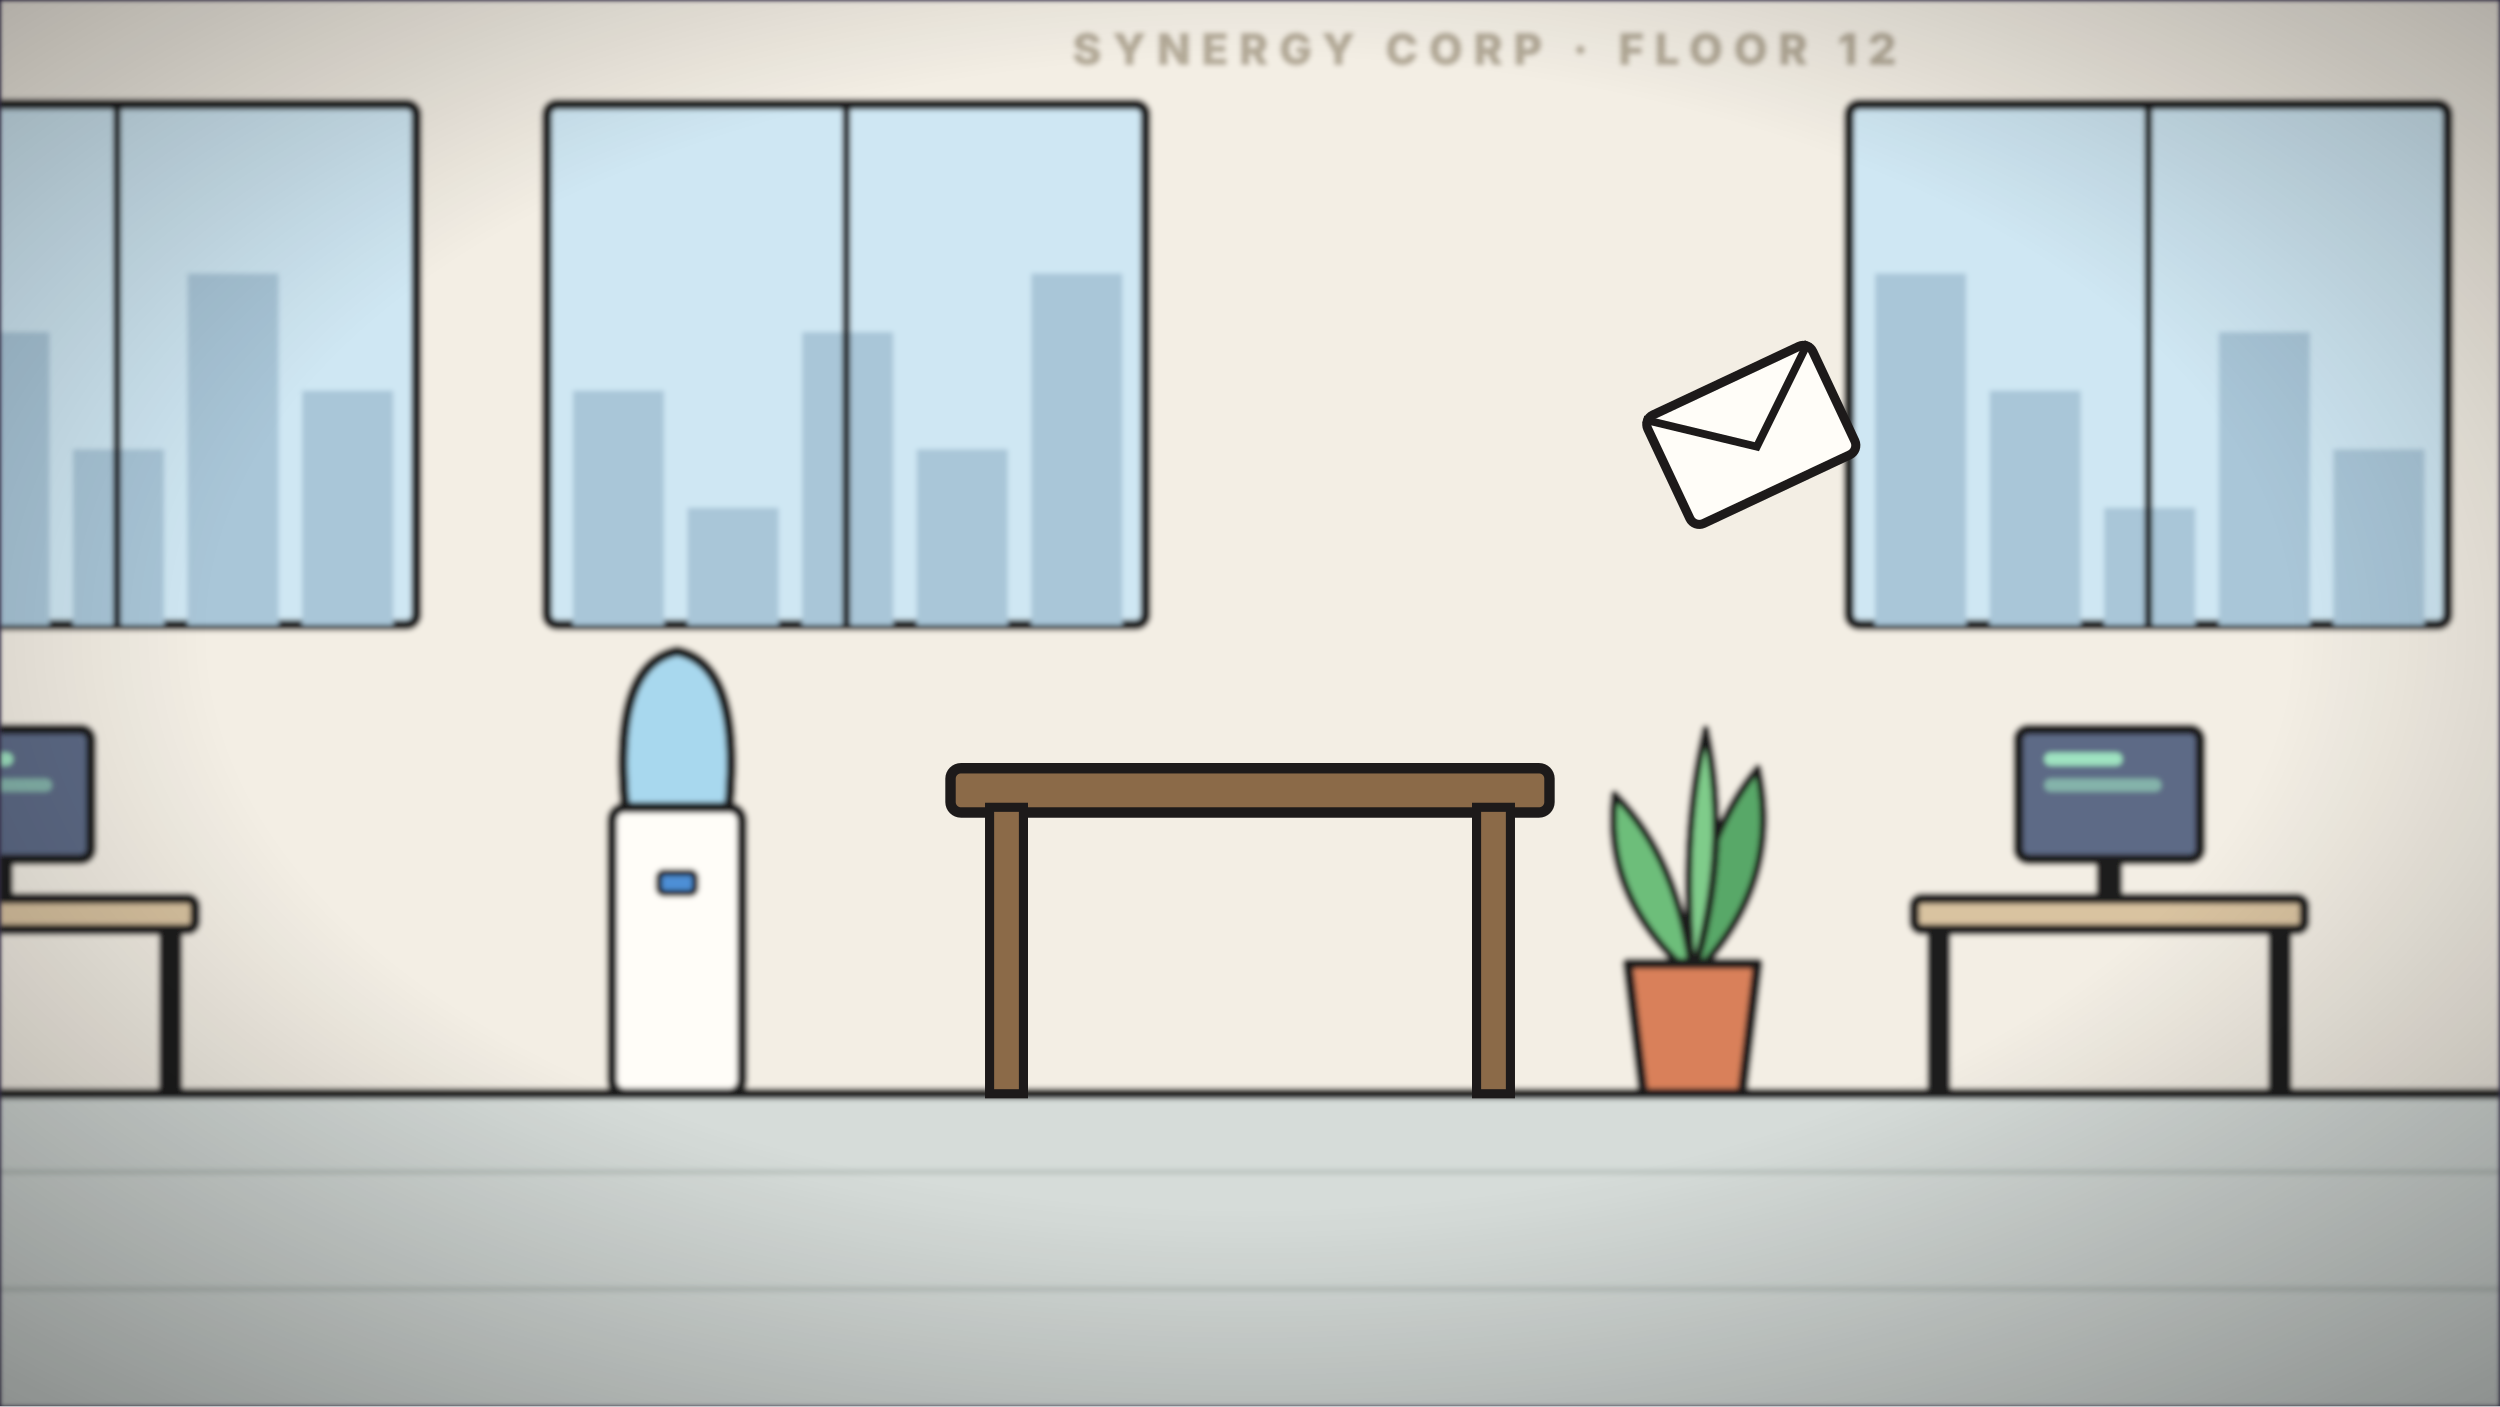
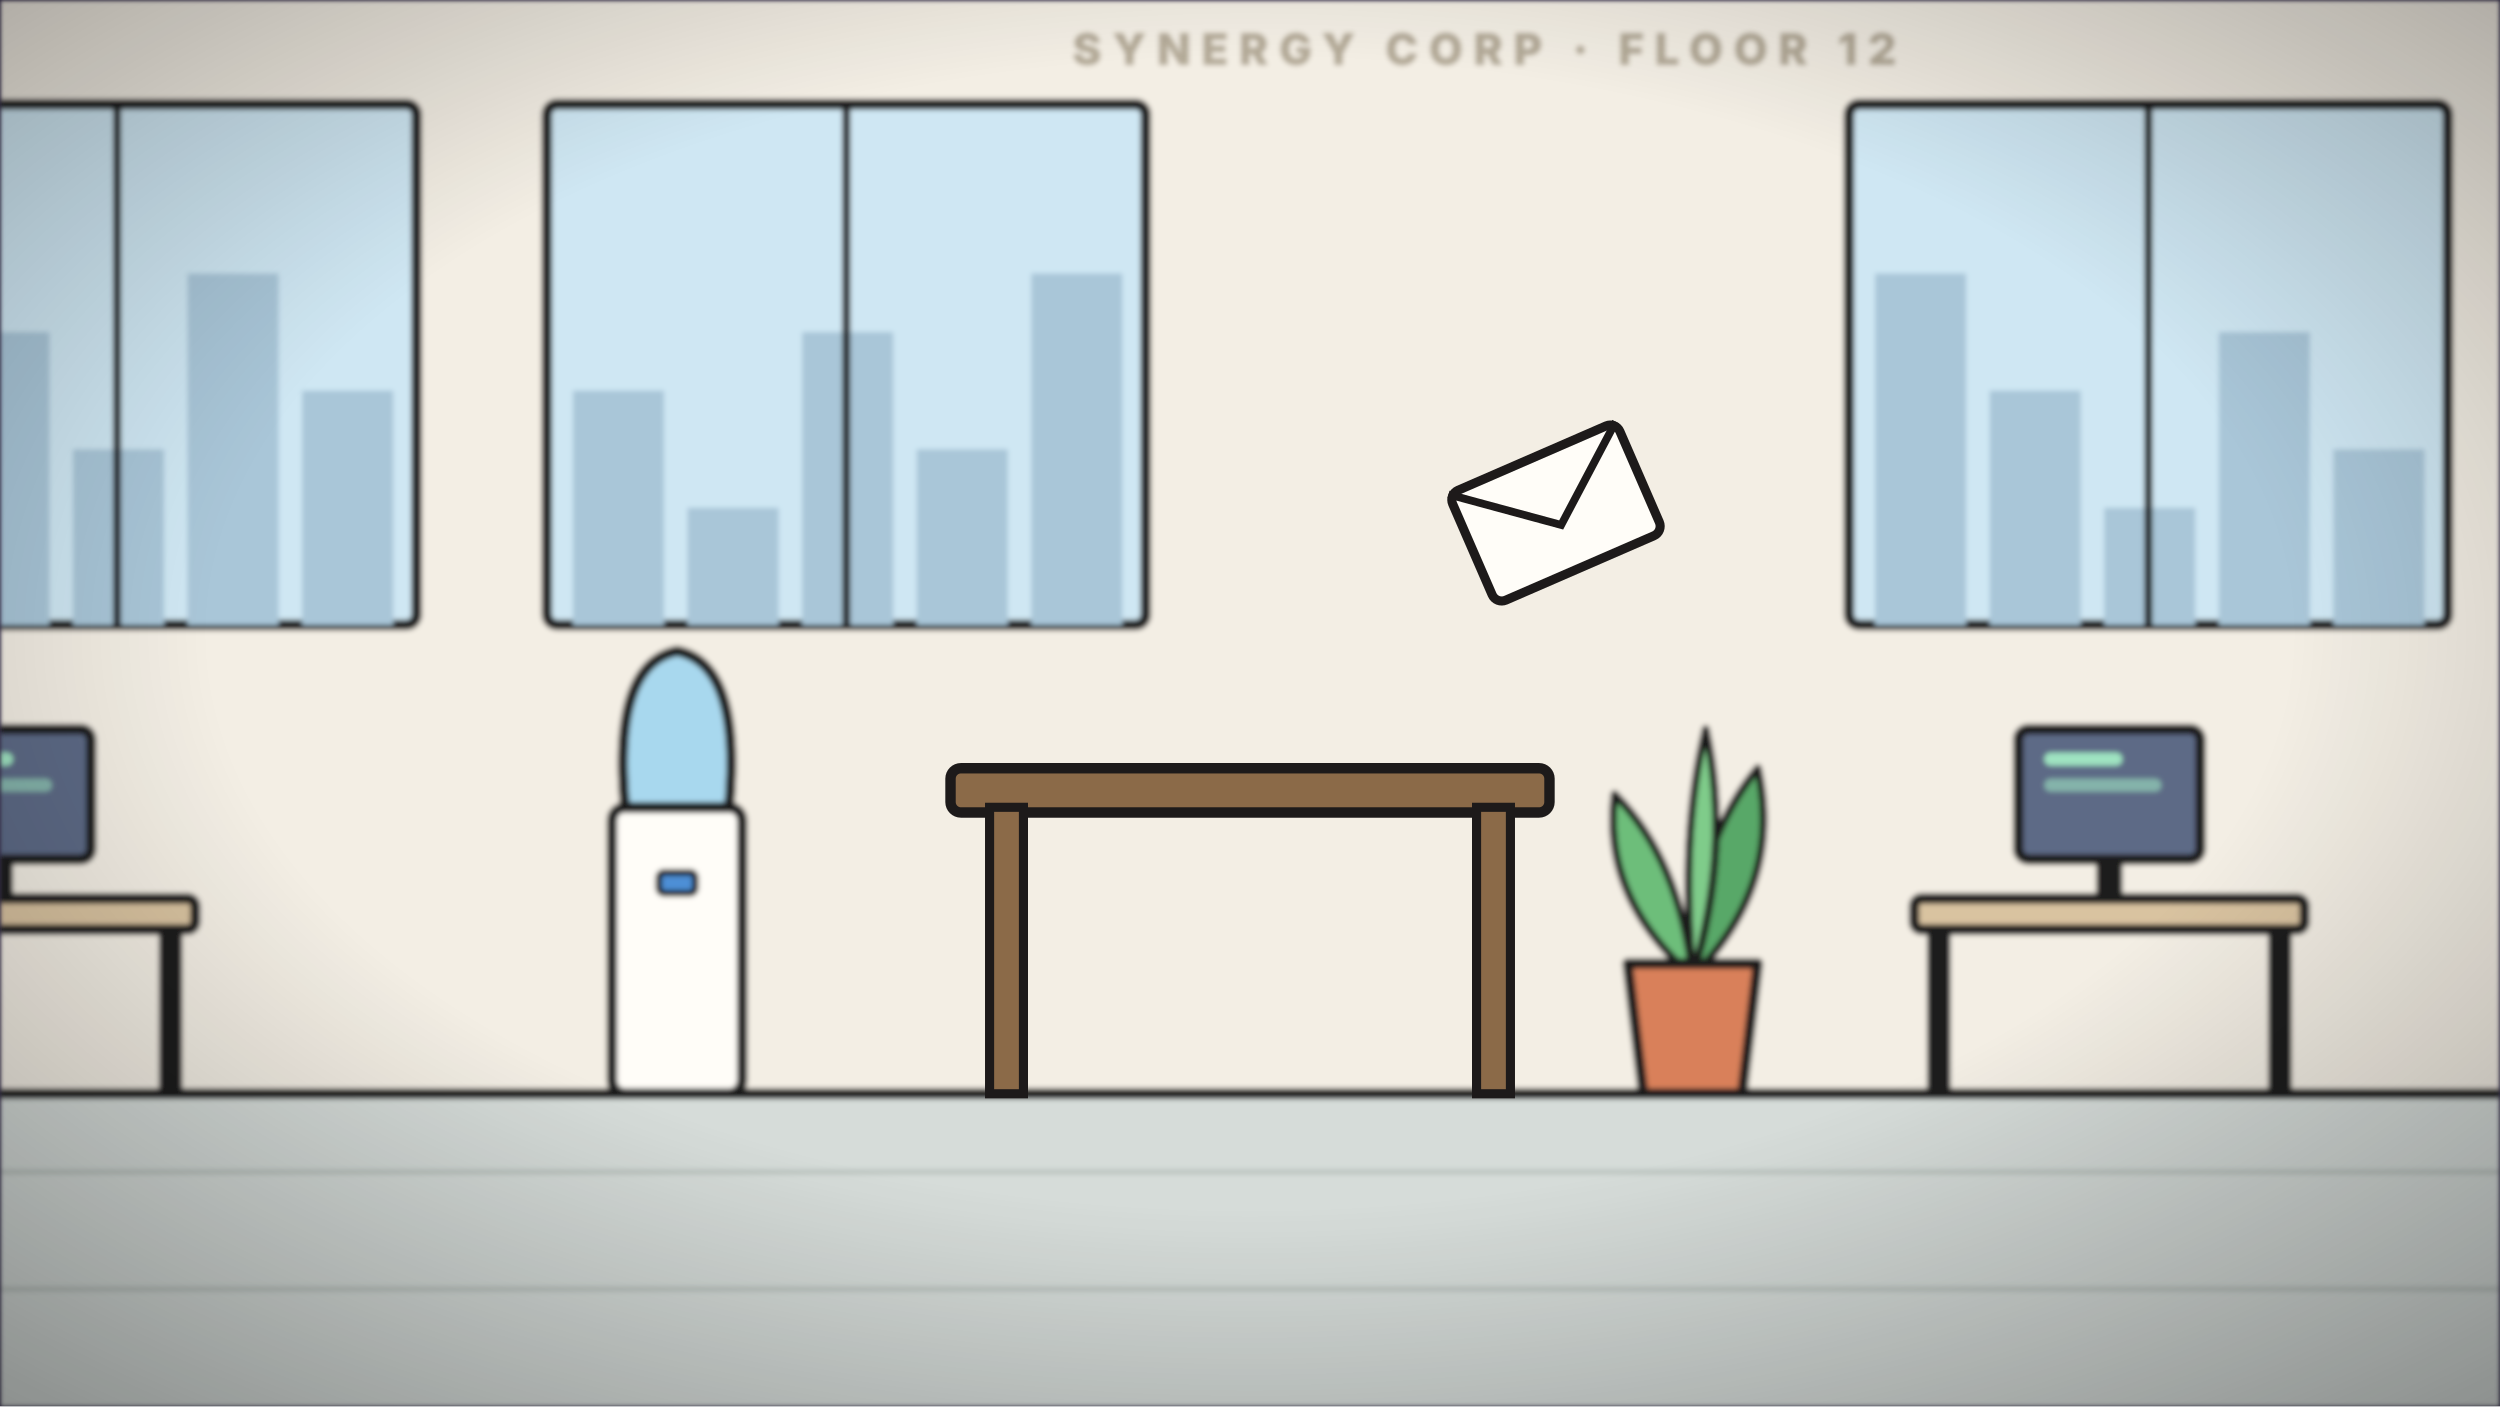
<svg xmlns="http://www.w3.org/2000/svg" viewBox="0 0 1920 1080" width="1920" height="1080" style="position:absolute;inset:0">
  <defs>
    <filter id="hd-rough" x="-4%" y="-4%" width="108%" height="108%" primitiveUnits="userSpaceOnUse" color-interpolation-filters="sRGB">
      <feTurbulence type="fractalNoise" baseFrequency="0.018" numOctaves="1" seed="11" result="warp" />
      <feDisplacementMap in="SourceGraphic" in2="warp" scale="4.5" xChannelSelector="R" yChannelSelector="G" result="inked" />
      <feTurbulence type="fractalNoise" baseFrequency="0.55 0.9" numOctaves="2" seed="4" result="tooth" />
      <feColorMatrix in="tooth" type="matrix" values="0 0 0 0 0  0 0 0 0 0  0 0 0 0 0  0.520 0 0 0 -0.247" result="grain" />
      <feComposite in="grain" in2="inked" operator="in" result="grainInside" />
      <feMerge>
        <feMergeNode in="inked" />
        <feMergeNode in="grainInside" />
      </feMerge>
    </filter>
    <filter id="bgblur" x="-10%" y="-10%" width="120%" height="120%">
      <feGaussianBlur stdDeviation="2.2" />
    </filter>
    <radialGradient id="vvig" cx="50%" cy="45%" r="75%">
      <stop offset="55%" stop-color="#000" stop-opacity="0" />
      <stop offset="100%" stop-color="#000" stop-opacity="0.35" />
    </radialGradient>
  </defs>
  <rect width="1920" height="1080" fill="#3B3550" />
  <g transform="translate(960 540) scale(1) translate(-900 -600)" filter="url(#bgblur)">
    <g>
      <rect x="-800" y="-600" width="3520" height="1600" fill="#F3EEE4" />
      <g>
        <rect x="-200" y="140" width="460" height="400" rx="8" fill="#CFE7F3" stroke="#1D1A1A" stroke-width="8" />
        <rect x="-180" y="450" width="70" height="90" fill="#A9C6D8" />
        <rect x="-92" y="315" width="70" height="225" fill="#A9C6D8" />
        <rect x="-4" y="405" width="70" height="135" fill="#A9C6D8" />
        <rect x="84" y="270" width="70" height="270" fill="#A9C6D8" />
        <rect x="172" y="360" width="70" height="180" fill="#A9C6D8" />
        <line x1="30" x2="30" y1="140" y2="540" stroke="#1D1A1A" stroke-width="6" />
      </g>
      <g>
        <rect x="360" y="140" width="460" height="400" rx="8" fill="#CFE7F3" stroke="#1D1A1A" stroke-width="8" />
        <rect x="380" y="360" width="70" height="180" fill="#A9C6D8" />
        <rect x="468" y="450" width="70" height="90" fill="#A9C6D8" />
        <rect x="556" y="315" width="70" height="225" fill="#A9C6D8" />
        <rect x="644" y="405" width="70" height="135" fill="#A9C6D8" />
        <rect x="732" y="270" width="70" height="270" fill="#A9C6D8" />
        <line x1="590" x2="590" y1="140" y2="540" stroke="#1D1A1A" stroke-width="6" />
      </g>
      <g>
        <rect x="1360" y="140" width="460" height="400" rx="8" fill="#CFE7F3" stroke="#1D1A1A" stroke-width="8" />
        <rect x="1380" y="270" width="70" height="270" fill="#A9C6D8" />
        <rect x="1468" y="360" width="70" height="180" fill="#A9C6D8" />
        <rect x="1556" y="450" width="70" height="90" fill="#A9C6D8" />
        <rect x="1644" y="315" width="70" height="225" fill="#A9C6D8" />
        <rect x="1732" y="405" width="70" height="135" fill="#A9C6D8" />
        <line x1="1590" x2="1590" y1="140" y2="540" stroke="#1D1A1A" stroke-width="6" />
      </g>
      <g>
        <rect x="1920" y="140" width="460" height="400" rx="8" fill="#CFE7F3" stroke="#1D1A1A" stroke-width="8" />
        <rect x="1940" y="405" width="70" height="135" fill="#A9C6D8" />
        <rect x="2028" y="270" width="70" height="270" fill="#A9C6D8" />
        <rect x="2116" y="360" width="70" height="180" fill="#A9C6D8" />
        <rect x="2204" y="450" width="70" height="90" fill="#A9C6D8" />
        <rect x="2292" y="315" width="70" height="225" fill="#A9C6D8" />
        <line x1="2150" x2="2150" y1="140" y2="540" stroke="#1D1A1A" stroke-width="6" />
      </g>
      <text x="1080" y="110" text-anchor="middle" font-family="Inter, 'Arial Rounded MT Bold', 'Helvetica Neue', Arial, sans-serif" font-weight="900" font-size="34" fill="#B4AA98" letter-spacing="8">SYNERGY CORP · FLOOR 12</text>
      <g>
        <rect x="-800" y="900" width="3520" height="900" fill="#D6DCD9" />
        <line x1="-800" x2="2720" y1="900" y2="900" stroke="#1D1A1A" stroke-width="8" />
        <line x1="-800" x2="2720" y1="960" y2="960" stroke="#BCC4C0" stroke-width="4" />
        <line x1="-800" x2="2720" y1="1050" y2="1050" stroke="#BCC4C0" stroke-width="4" />
      </g>
      <g transform="translate(-60 900)">
        <rect x="-150" y="-150" width="300" height="24" rx="6" fill="#D9C3A0" stroke="#1D1A1A" stroke-width="8" stroke-linejoin="round" stroke-linecap="round" />
        <rect x="-140" y="-126" width="18" height="126" fill="#1D1A1A" />
        <rect x="122" y="-126" width="18" height="126" fill="#1D1A1A" />
        <g>
          <rect x="-70" y="-280" width="140" height="100" rx="8" fill="#5D6B86" stroke="#1D1A1A" stroke-width="8" stroke-linejoin="round" stroke-linecap="round" />
          <rect x="-10" y="-180" width="20" height="30" fill="#1D1A1A" />
          <rect x="-50" y="-262" width="60" height="10" rx="5" fill="#9FE3C1" />
          <rect x="-50" y="-242" width="90" height="10" rx="5" fill="#9FE3C1" opacity="0.6" />
        </g>
      </g>
      <g transform="translate(1560 900)">
        <rect x="-150" y="-150" width="300" height="24" rx="6" fill="#D9C3A0" stroke="#1D1A1A" stroke-width="8" stroke-linejoin="round" stroke-linecap="round" />
        <rect x="-140" y="-126" width="18" height="126" fill="#1D1A1A" />
        <rect x="122" y="-126" width="18" height="126" fill="#1D1A1A" />
        <g>
          <rect x="-70" y="-280" width="140" height="100" rx="8" fill="#5D6B86" stroke="#1D1A1A" stroke-width="8" stroke-linejoin="round" stroke-linecap="round" />
          <rect x="-10" y="-180" width="20" height="30" fill="#1D1A1A" />
          <rect x="-50" y="-262" width="60" height="10" rx="5" fill="#9FE3C1" />
          <rect x="-50" y="-242" width="90" height="10" rx="5" fill="#9FE3C1" opacity="0.6" />
        </g>
      </g>
      <g transform="translate(2050 900)">
        <rect x="-150" y="-150" width="300" height="24" rx="6" fill="#D9C3A0" stroke="#1D1A1A" stroke-width="8" stroke-linejoin="round" stroke-linecap="round" />
        <rect x="-140" y="-126" width="18" height="126" fill="#1D1A1A" />
        <rect x="122" y="-126" width="18" height="126" fill="#1D1A1A" />
        <g>
          <rect x="-70" y="-280" width="140" height="100" rx="8" fill="#5D6B86" stroke="#1D1A1A" stroke-width="8" stroke-linejoin="round" stroke-linecap="round" />
          <rect x="-10" y="-180" width="20" height="30" fill="#1D1A1A" />
          <rect x="-50" y="-262" width="60" height="10" rx="5" fill="#9FE3C1" />
          <rect x="-50" y="-242" width="90" height="10" rx="5" fill="#9FE3C1" opacity="0.6" />
        </g>
      </g>
      <g transform="translate(460 900)">
        <rect x="-50" y="-220" width="100" height="220" rx="10" fill="#FFFDF8" stroke="#1D1A1A" stroke-width="8" stroke-linejoin="round" stroke-linecap="round" />
        <path d="M -40 -220 Q -50 -330 0 -340 Q 50 -330 40 -220 Z" fill="#A8D8EE" stroke="#1D1A1A" stroke-width="8" stroke-linejoin="round" stroke-linecap="round" />
        <rect x="-14" y="-170" width="28" height="16" rx="4" fill="#4D8FD6" stroke="#1D1A1A" stroke-width="5" stroke-linejoin="round" stroke-linecap="round" />
      </g>
      <g transform="translate(1240 900) scale(1)">
        <g transform="rotate(0 0 -90)">
          <path d="M 0 -90 Q -70 -150 -60 -230 Q -10 -180 0 -90 Z" fill="#6DBE7A" stroke="#1D1A1A" stroke-width="6" stroke-linejoin="round" stroke-linecap="round" />
          <path d="M 0 -90 Q 70 -160 50 -250 Q 0 -190 0 -90 Z" fill="#59A867" stroke="#1D1A1A" stroke-width="6" stroke-linejoin="round" stroke-linecap="round" />
          <path d="M 0 -90 Q -10 -200 10 -280 Q 30 -190 0 -90 Z" fill="#7FCC8A" stroke="#1D1A1A" stroke-width="6" stroke-linejoin="round" stroke-linecap="round" />
        </g>
        <path d="M -50 -100 L 50 -100 L 38 0 L -38 0 Z" fill="#D9805A" stroke="#1D1A1A" stroke-width="8" stroke-linejoin="round" stroke-linecap="round" />
      </g>
    </g>
  </g>
  <g transform="translate(960 540) scale(1) translate(-900 -600)">
    <g transform="translate(900 900)">
      <rect x="-230" y="-250" width="460" height="34" rx="8" fill="#8B6A48" stroke="#1D1A1A" stroke-width="8" />
      <rect x="-200" y="-220" width="26" height="220" fill="#8B6A48" stroke="#1D1A1A" stroke-width="7" />
      <rect x="174" y="-220" width="26" height="220" fill="#8B6A48" stroke="#1D1A1A" stroke-width="7" />
    </g>
  </g>
  <rect width="1920" height="1080" fill="url(#vvig)" />
-   <g>
-     <g transform="translate(1345 334) rotate(-25.16667)">
-       <rect x="-70" y="-46" width="140" height="92" rx="8" fill="#FFFDF8" stroke="#1D1A1A" stroke-width="7" />
-       <path d="M -70 -46 L 0 10 L 70 -46" fill="none" stroke="#1D1A1A" stroke-width="6" />
-     </g>
+   <g transform="translate(1195 394) rotate(-23.5)">
+     <rect x="-70" y="-46" width="140" height="92" rx="8" fill="#FFFDF8" stroke="#1D1A1A" stroke-width="7" />
+     <path d="M -70 -46 L 0 10 L 70 -46" fill="none" stroke="#1D1A1A" stroke-width="6" />
  </g>
</svg>
